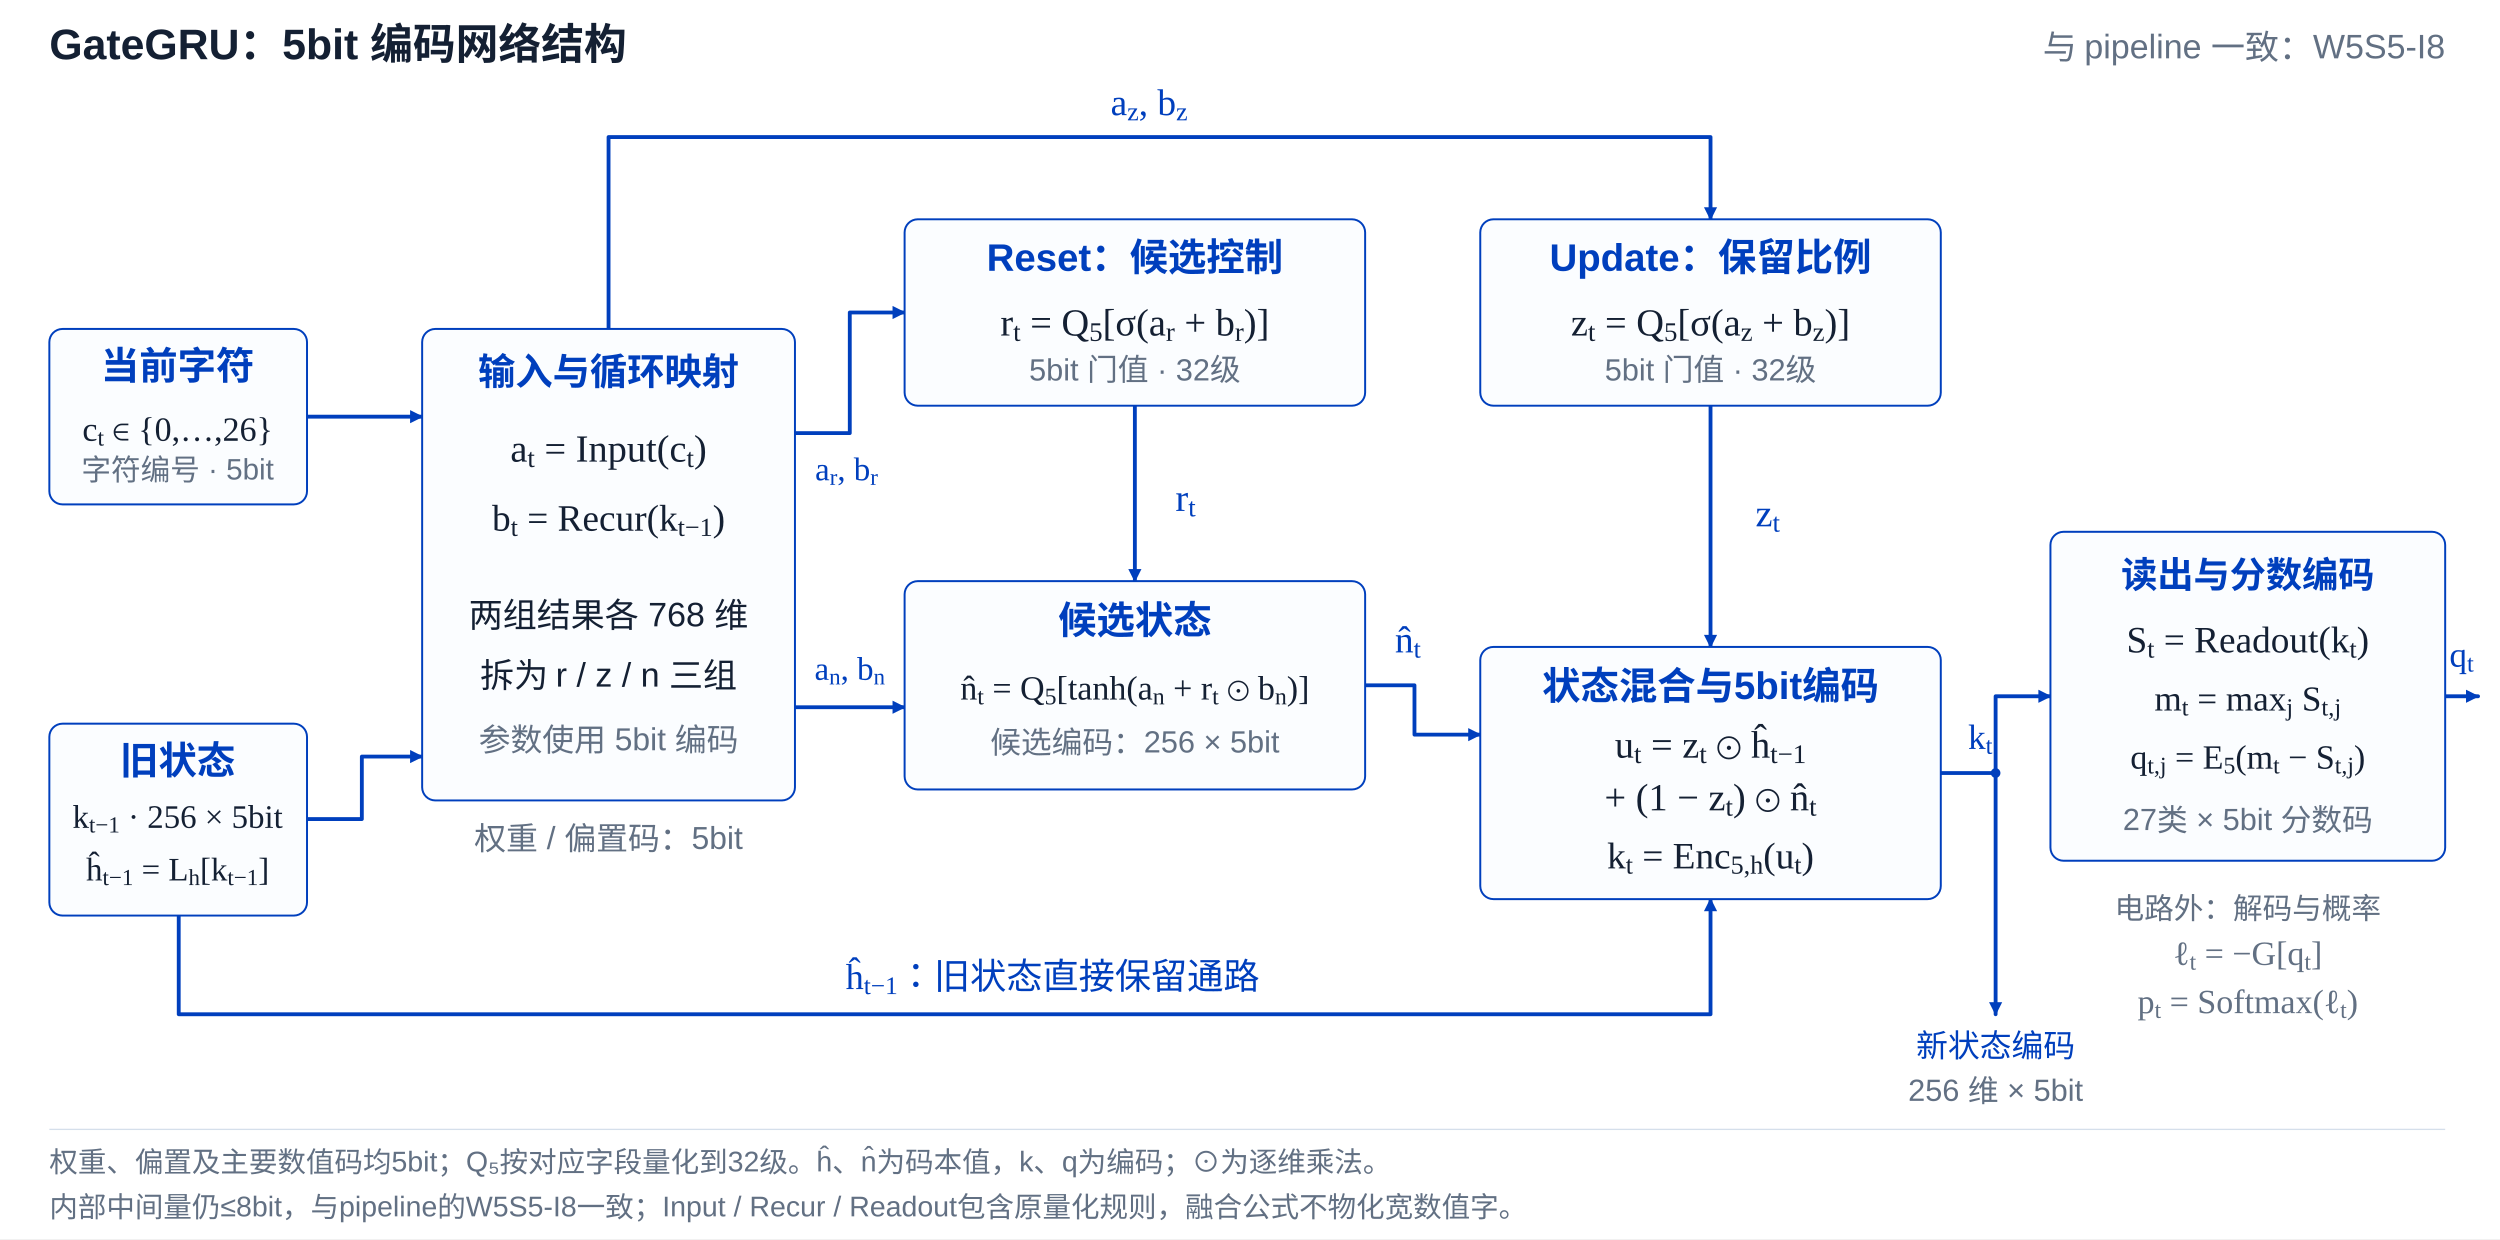
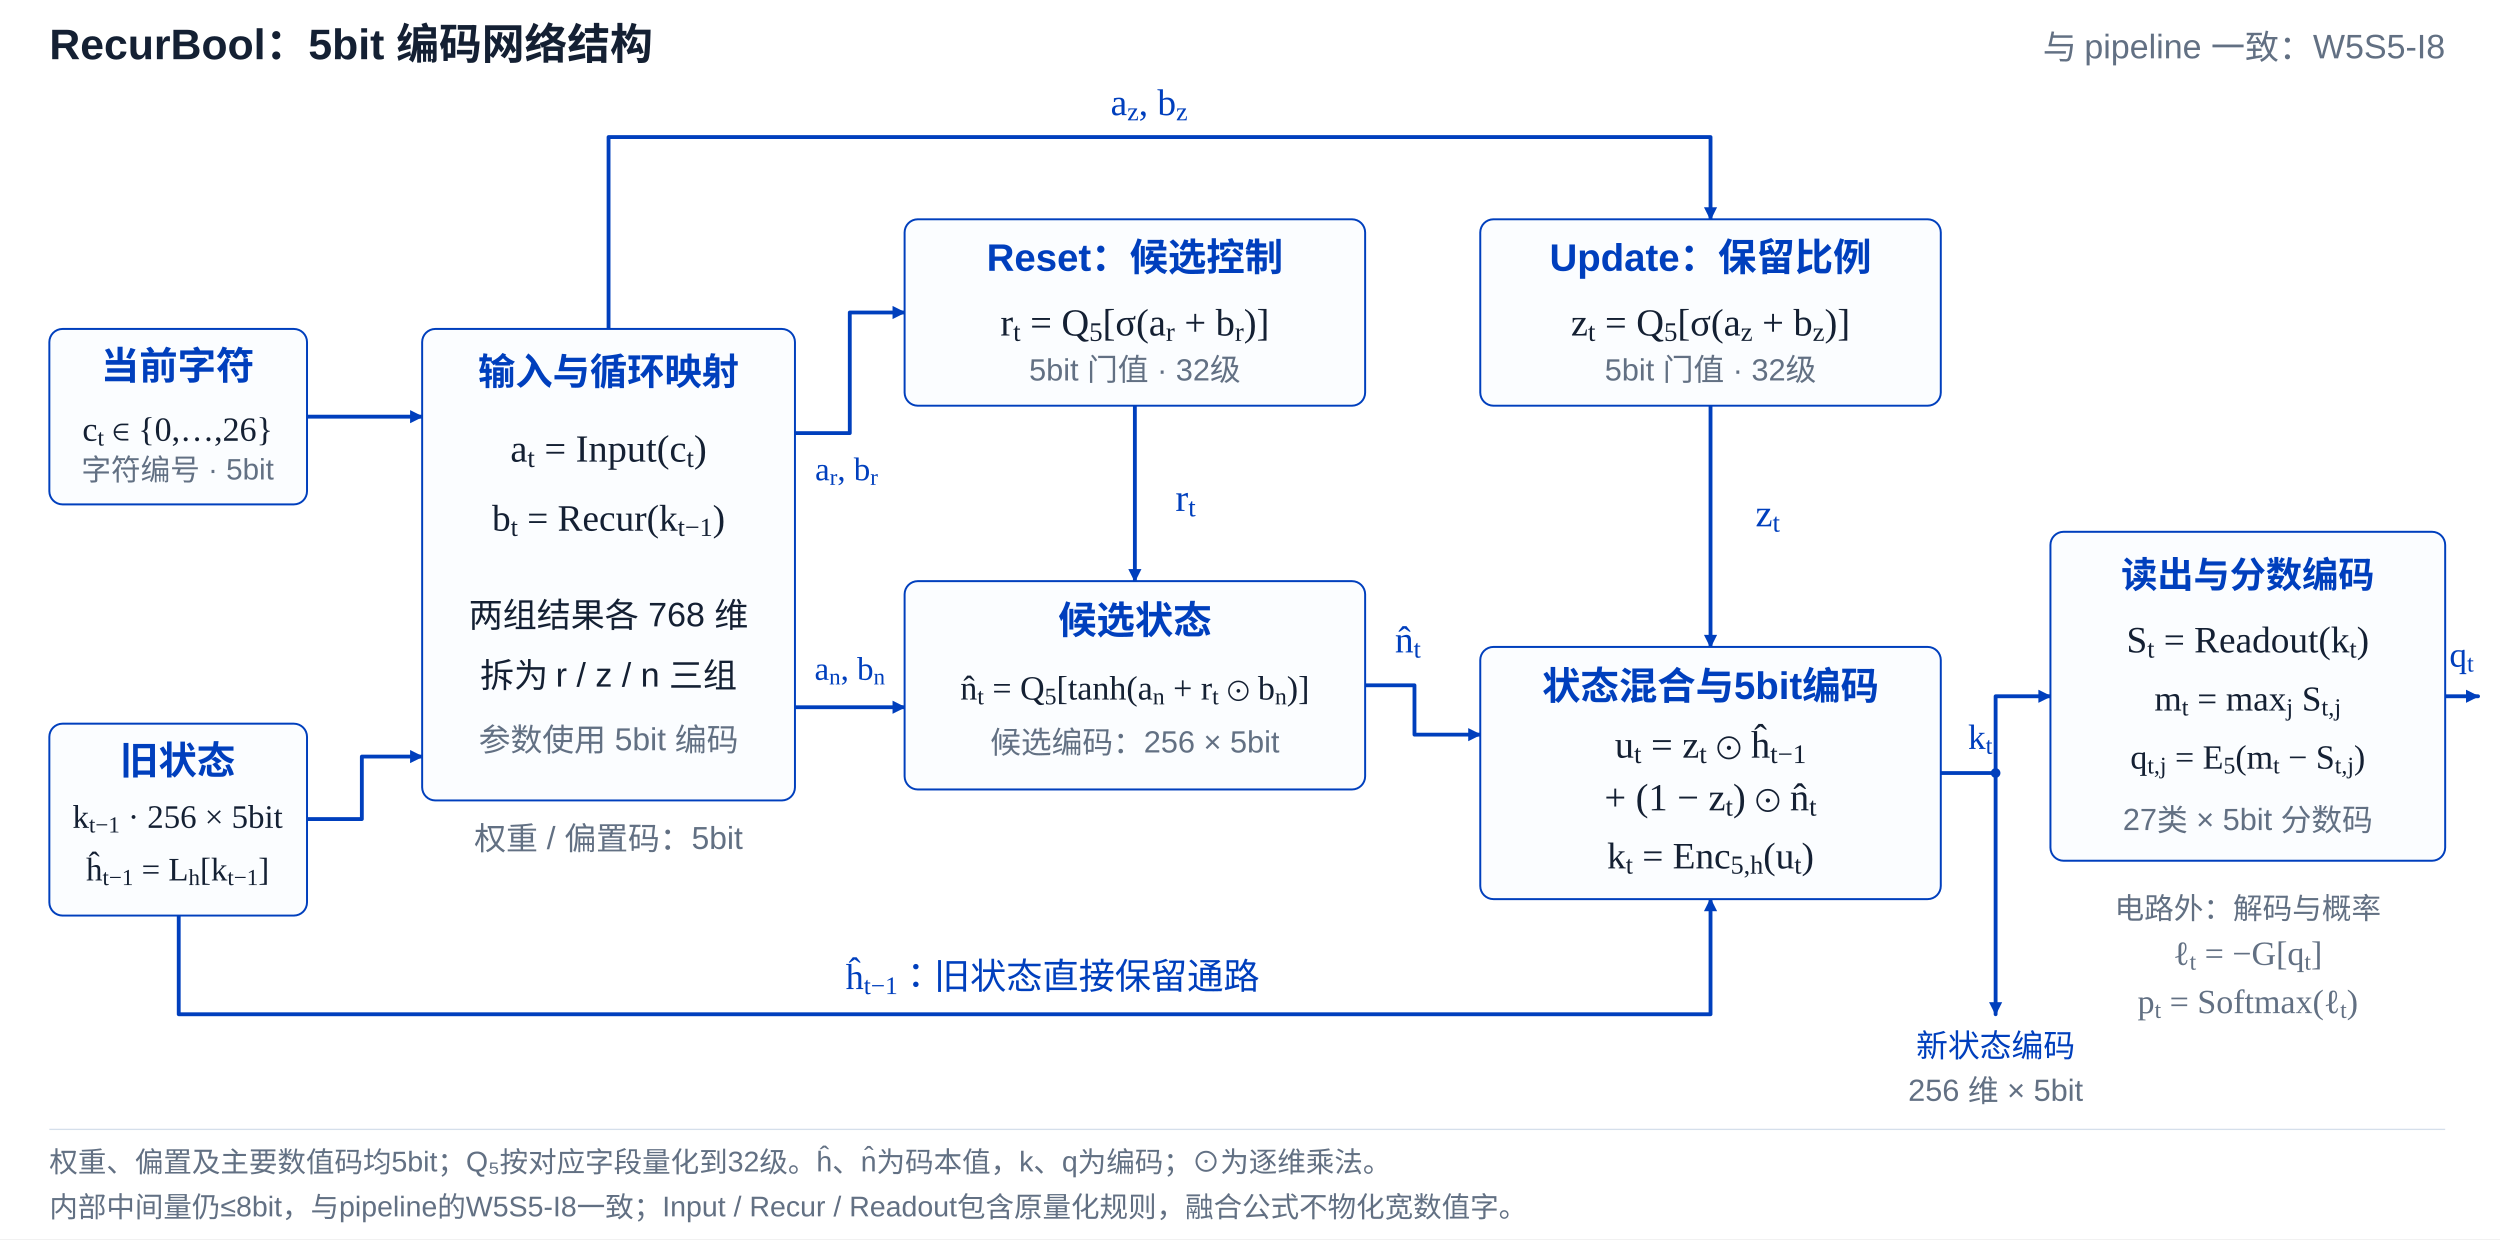
<svg xmlns="http://www.w3.org/2000/svg" width="2280" height="1130" viewBox="0 0 2280 1130" role="img" aria-labelledby="title desc">
  <defs>
    <marker id="blue" markerWidth="12" markerHeight="12" refX="11" refY="6" orient="auto" markerUnits="userSpaceOnUse">
      <path d="M0,0 L12,6 L0,12 Z" fill="#003fbd" />
    </marker>
  </defs>
  <rect width="2280" height="1130" fill="white" />
  <g font-family="Arial, PingFang SC, Noto Sans CJK SC, sans-serif">
-     <text x="45" y="54" fill="#142033" font-size="39" font-weight="600" text-anchor="start">GateGRU：5bit 编码网络结构</text>
+     <text x="45" y="54" fill="#142033" font-size="39" font-weight="600" text-anchor="start">RecurBool：5bit 编码网络结构</text>
    <text x="2230" y="54" fill="#627083" font-size="31" font-weight="400" text-anchor="end">与 pipeline 一致：W5S5-I8</text>
    <path d="M280,380 H385" fill="none" stroke="#003fbd" stroke-width="3.5" stroke-linecap="round" stroke-linejoin="round" marker-end="url(#blue)" />
    <path d="M280,747 H330 V690 H385" fill="none" stroke="#003fbd" stroke-width="3.5" stroke-linecap="round" stroke-linejoin="round" marker-end="url(#blue)" />
    <path d="M725,395 H775 V285 H825" fill="none" stroke="#003fbd" stroke-width="3.5" stroke-linecap="round" stroke-linejoin="round" marker-end="url(#blue)" />
    <path d="M555,300 V125 H1560 V200" fill="none" stroke="#003fbd" stroke-width="3.5" stroke-linecap="round" stroke-linejoin="round" marker-end="url(#blue)" />
    <path d="M725,645 H825" fill="none" stroke="#003fbd" stroke-width="3.5" stroke-linecap="round" stroke-linejoin="round" marker-end="url(#blue)" />
    <path d="M1035,370 V530" fill="none" stroke="#003fbd" stroke-width="3.5" stroke-linecap="round" stroke-linejoin="round" marker-end="url(#blue)" />
    <path d="M1560,370 V590" fill="none" stroke="#003fbd" stroke-width="3.5" stroke-linecap="round" stroke-linejoin="round" marker-end="url(#blue)" />
    <path d="M1245,625 H1290 V670 H1350" fill="none" stroke="#003fbd" stroke-width="3.5" stroke-linecap="round" stroke-linejoin="round" marker-end="url(#blue)" />
    <path d="M163,835 V925 H1560 V820" fill="none" stroke="#003fbd" stroke-width="3.5" stroke-linecap="round" stroke-linejoin="round" marker-end="url(#blue)" />
    <path d="M1770,705 H1820 V635 H1870" fill="none" stroke="#003fbd" stroke-width="3.5" stroke-linecap="round" stroke-linejoin="round" marker-end="url(#blue)" />
    <circle cx="1820" cy="705" r="4.4" fill="#003fbd" />
    <path d="M1820,705 V925" fill="none" stroke="#003fbd" stroke-width="3.5" stroke-linecap="round" stroke-linejoin="round" marker-end="url(#blue)" />
    <path d="M2230,635 H2260" fill="none" stroke="#003fbd" stroke-width="3.5" stroke-linecap="round" stroke-linejoin="round" marker-end="url(#blue)" />
    <rect x="45" y="300" width="235" height="160" rx="12" fill="#fbfdff" stroke="#003fbd" stroke-width="1.8" />
    <text x="162" y="346" fill="#003fbd" font-size="35" font-weight="600" text-anchor="middle">当前字符</text>
    <text x="162" y="402" text-anchor="middle" fill="#142033" font-family="Times New Roman, STIX Two Math, Cambria Math, serif" font-size="31">c<tspan baseline-shift="sub" font-size="70%">t</tspan> ∈ {0,…,26}</text>
    <text x="162" y="438" fill="#627083" font-size="27" font-weight="400" text-anchor="middle">字符编号 · 5bit</text>
    <rect x="45" y="660" width="235" height="175" rx="12" fill="#fbfdff" stroke="#003fbd" stroke-width="1.8" />
    <text x="162" y="706" fill="#003fbd" font-size="35" font-weight="600" text-anchor="middle">旧状态</text>
    <text x="162" y="755" text-anchor="middle" fill="#142033" font-family="Times New Roman, STIX Two Math, Cambria Math, serif" font-size="30">k<tspan baseline-shift="sub" font-size="70%">t−1</tspan> · 256 × 5bit</text>
    <text x="162" y="803" text-anchor="middle" fill="#142033" font-family="Times New Roman, STIX Two Math, Cambria Math, serif" font-size="30">ĥ<tspan baseline-shift="sub" font-size="70%">t−1</tspan> = L<tspan baseline-shift="sub" font-size="70%">h</tspan>[k<tspan baseline-shift="sub" font-size="70%">t−1</tspan>]</text>
    <rect x="385" y="300" width="340" height="430" rx="12" fill="#fbfdff" stroke="#003fbd" stroke-width="1.8" />
    <text x="555" y="351" fill="#003fbd" font-size="34" font-weight="600" text-anchor="middle">输入与循环映射</text>
    <text x="555" y="421" text-anchor="middle" fill="#142033" font-family="Times New Roman, STIX Two Math, Cambria Math, serif" font-size="35">a<tspan baseline-shift="sub" font-size="70%">t</tspan> = Input(c<tspan baseline-shift="sub" font-size="70%">t</tspan>)</text>
    <text x="555" y="484" text-anchor="middle" fill="#142033" font-family="Times New Roman, STIX Two Math, Cambria Math, serif" font-size="34">b<tspan baseline-shift="sub" font-size="70%">t</tspan> = Recur(k<tspan baseline-shift="sub" font-size="70%">t−1</tspan>)</text>
    <text x="555" y="572" fill="#142033" font-size="31" font-weight="400" text-anchor="middle">两组结果各 768 维</text>
    <text x="555" y="627" fill="#142033" font-size="31" font-weight="400" text-anchor="middle">拆为 r / z / n 三组</text>
    <text x="555" y="685" fill="#627083" font-size="29" font-weight="400" text-anchor="middle">参数使用 5bit 编码</text>
    <text x="555" y="775" fill="#627083" font-size="29" font-weight="400" text-anchor="middle">权重 / 偏置码：5bit</text>
    <rect x="825" y="200" width="420" height="170" rx="12" fill="#fbfdff" stroke="#003fbd" stroke-width="1.8" />
    <text x="1035" y="247" fill="#003fbd" font-size="35" font-weight="600" text-anchor="middle">Reset：候选控制</text>
    <text x="1035" y="306" text-anchor="middle" fill="#142033" font-family="Times New Roman, STIX Two Math, Cambria Math, serif" font-size="35">r<tspan baseline-shift="sub" font-size="70%">t</tspan> = Q<tspan baseline-shift="sub" font-size="70%">5</tspan>[σ(a<tspan baseline-shift="sub" font-size="70%">r</tspan> + b<tspan baseline-shift="sub" font-size="70%">r</tspan>)]</text>
    <text x="1035" y="347" fill="#627083" font-size="28" font-weight="400" text-anchor="middle">5bit 门值 · 32级</text>
    <rect x="1350" y="200" width="420" height="170" rx="12" fill="#fbfdff" stroke="#003fbd" stroke-width="1.8" />
    <text x="1560" y="247" fill="#003fbd" font-size="35" font-weight="600" text-anchor="middle">Update：保留比例</text>
    <text x="1560" y="306" text-anchor="middle" fill="#142033" font-family="Times New Roman, STIX Two Math, Cambria Math, serif" font-size="35">z<tspan baseline-shift="sub" font-size="70%">t</tspan> = Q<tspan baseline-shift="sub" font-size="70%">5</tspan>[σ(a<tspan baseline-shift="sub" font-size="70%">z</tspan> + b<tspan baseline-shift="sub" font-size="70%">z</tspan>)]</text>
    <text x="1560" y="347" fill="#627083" font-size="28" font-weight="400" text-anchor="middle">5bit 门值 · 32级</text>
    <rect x="825" y="530" width="420" height="190" rx="12" fill="#fbfdff" stroke="#003fbd" stroke-width="1.8" />
    <text x="1035" y="578" fill="#003fbd" font-size="35" font-weight="600" text-anchor="middle">候选状态</text>
    <text x="1035" y="638" text-anchor="middle" fill="#142033" font-family="Times New Roman, STIX Two Math, Cambria Math, serif" font-size="31">n̂<tspan baseline-shift="sub" font-size="70%">t</tspan> = Q<tspan baseline-shift="sub" font-size="70%">5</tspan>[tanh(a<tspan baseline-shift="sub" font-size="70%">n</tspan> + r<tspan baseline-shift="sub" font-size="70%">t</tspan> ⊙ b<tspan baseline-shift="sub" font-size="70%">n</tspan>)]</text>
    <text x="1035" y="687" fill="#627083" font-size="28" font-weight="400" text-anchor="middle">候选编码：256 × 5bit</text>
    <rect x="1350" y="590" width="420" height="230" rx="12" fill="#fbfdff" stroke="#003fbd" stroke-width="1.8" />
    <text x="1560" y="638" fill="#003fbd" font-size="35" font-weight="600" text-anchor="middle">状态混合与5bit编码</text>
    <text x="1560" y="691" text-anchor="middle" fill="#142033" font-family="Times New Roman, STIX Two Math, Cambria Math, serif" font-size="35">u<tspan baseline-shift="sub" font-size="70%">t</tspan> = z<tspan baseline-shift="sub" font-size="70%">t</tspan> ⊙ ĥ<tspan baseline-shift="sub" font-size="70%">t−1</tspan>
    </text>
    <text x="1560" y="739" text-anchor="middle" fill="#142033" font-family="Times New Roman, STIX Two Math, Cambria Math, serif" font-size="35">+ (1 − z<tspan baseline-shift="sub" font-size="70%">t</tspan>) ⊙ n̂<tspan baseline-shift="sub" font-size="70%">t</tspan>
    </text>
    <text x="1560" y="792" text-anchor="middle" fill="#142033" font-family="Times New Roman, STIX Two Math, Cambria Math, serif" font-size="34">k<tspan baseline-shift="sub" font-size="70%">t</tspan> = Enc<tspan baseline-shift="sub" font-size="70%">5,h</tspan>(u<tspan baseline-shift="sub" font-size="70%">t</tspan>)</text>
    <rect x="1870" y="485" width="360" height="300" rx="12" fill="#fbfdff" stroke="#003fbd" stroke-width="1.8" />
    <text x="2050" y="536" fill="#003fbd" font-size="33" font-weight="600" text-anchor="middle">读出与分数编码</text>
    <text x="2050" y="595" text-anchor="middle" fill="#142033" font-family="Times New Roman, STIX Two Math, Cambria Math, serif" font-size="34">S<tspan baseline-shift="sub" font-size="70%">t</tspan> = Readout(k<tspan baseline-shift="sub" font-size="70%">t</tspan>)</text>
    <text x="2050" y="648" text-anchor="middle" fill="#142033" font-family="Times New Roman, STIX Two Math, Cambria Math, serif" font-size="32">m<tspan baseline-shift="sub" font-size="70%">t</tspan> = max<tspan baseline-shift="sub" font-size="70%">j</tspan> S<tspan baseline-shift="sub" font-size="70%">t,j</tspan>
    </text>
    <text x="2050" y="701" text-anchor="middle" fill="#142033" font-family="Times New Roman, STIX Two Math, Cambria Math, serif" font-size="31">q<tspan baseline-shift="sub" font-size="70%">t,j</tspan> = E<tspan baseline-shift="sub" font-size="70%">5</tspan>(m<tspan baseline-shift="sub" font-size="70%">t</tspan> − S<tspan baseline-shift="sub" font-size="70%">t,j</tspan>)</text>
    <text x="2050" y="757" fill="#627083" font-size="28" font-weight="400" text-anchor="middle">27类 × 5bit 分数码</text>
    <text x="1048" y="105" text-anchor="middle" fill="#003fbd" font-family="Times New Roman, STIX Two Math, Cambria Math, serif" font-size="34">a<tspan baseline-shift="sub" font-size="70%">z</tspan>, b<tspan baseline-shift="sub" font-size="70%">z</tspan>
    </text>
    <text x="772" y="438" text-anchor="middle" fill="#003fbd" font-family="Times New Roman, STIX Two Math, Cambria Math, serif" font-size="30">a<tspan baseline-shift="sub" font-size="70%">r</tspan>, b<tspan baseline-shift="sub" font-size="70%">r</tspan>
    </text>
    <text x="775" y="620" text-anchor="middle" fill="#003fbd" font-family="Times New Roman, STIX Two Math, Cambria Math, serif" font-size="30">a<tspan baseline-shift="sub" font-size="70%">n</tspan>, b<tspan baseline-shift="sub" font-size="70%">n</tspan>
    </text>
    <text x="1072" y="466" text-anchor="start" fill="#003fbd" font-family="Times New Roman, STIX Two Math, Cambria Math, serif" font-size="35">r<tspan baseline-shift="sub" font-size="70%">t</tspan>
    </text>
    <text x="1601" y="480" text-anchor="start" fill="#003fbd" font-family="Times New Roman, STIX Two Math, Cambria Math, serif" font-size="35">z<tspan baseline-shift="sub" font-size="70%">t</tspan>
    </text>
    <text x="1284" y="595" text-anchor="middle" fill="#003fbd" font-family="Times New Roman, STIX Two Math, Cambria Math, serif" font-size="34">n̂<tspan baseline-shift="sub" font-size="70%">t</tspan>
    </text>
    <text x="1806" y="683" text-anchor="middle" fill="#003fbd" font-family="Times New Roman, STIX Two Math, Cambria Math, serif" font-size="32">k<tspan baseline-shift="sub" font-size="70%">t</tspan>
    </text>
    <text x="2245" y="608" text-anchor="middle" fill="#003fbd" font-family="Times New Roman, STIX Two Math, Cambria Math, serif" font-size="32">q<tspan baseline-shift="sub" font-size="70%">t</tspan>
    </text>
    <text x="960" y="902" text-anchor="middle" fill="#003fbd" font-family="Times New Roman, STIX Two Math, Cambria Math, serif" font-size="33">ĥ<tspan baseline-shift="sub" font-size="70%">t−1</tspan>：旧状态直接保留通路</text>
    <text x="1820" y="964" fill="#003fbd" font-size="29" font-weight="400" text-anchor="middle">新状态编码</text>
    <text x="1820" y="1004" fill="#627083" font-size="28" font-weight="400" text-anchor="middle">256 维 × 5bit</text>
    <text x="2050" y="838" fill="#627083" font-size="27" font-weight="400" text-anchor="middle">电路外：解码与概率</text>
    <text x="2050" y="880" text-anchor="middle" fill="#627083" font-family="Times New Roman, STIX Two Math, Cambria Math, serif" font-size="31">ℓ<tspan baseline-shift="sub" font-size="70%">t</tspan> = −G[q<tspan baseline-shift="sub" font-size="70%">t</tspan>]</text>
    <text x="2050" y="924" text-anchor="middle" fill="#627083" font-family="Times New Roman, STIX Two Math, Cambria Math, serif" font-size="31">p<tspan baseline-shift="sub" font-size="70%">t</tspan> = Softmax(ℓ<tspan baseline-shift="sub" font-size="70%">t</tspan>)</text>
    <path d="M45,1030 H2230" stroke="#d5dfeb" stroke-width="1.2" />
    <text x="45" y="1069" fill="#627083" font-size="26" font-weight="400" text-anchor="start">权重、偏置及主要数值码均5bit；Q₅按对应字段量化到32级。ĥ、n̂为码本值，k、q为编码；⊙为逐维乘法。</text>
    <text x="45" y="1110" fill="#627083" font-size="26" font-weight="400" text-anchor="start">内部中间量仍≤8bit，与pipeline的W5S5-I8一致；Input / Recur / Readout包含原量化规则，融合公式不物化宽数值字。</text>
  </g>
</svg>
